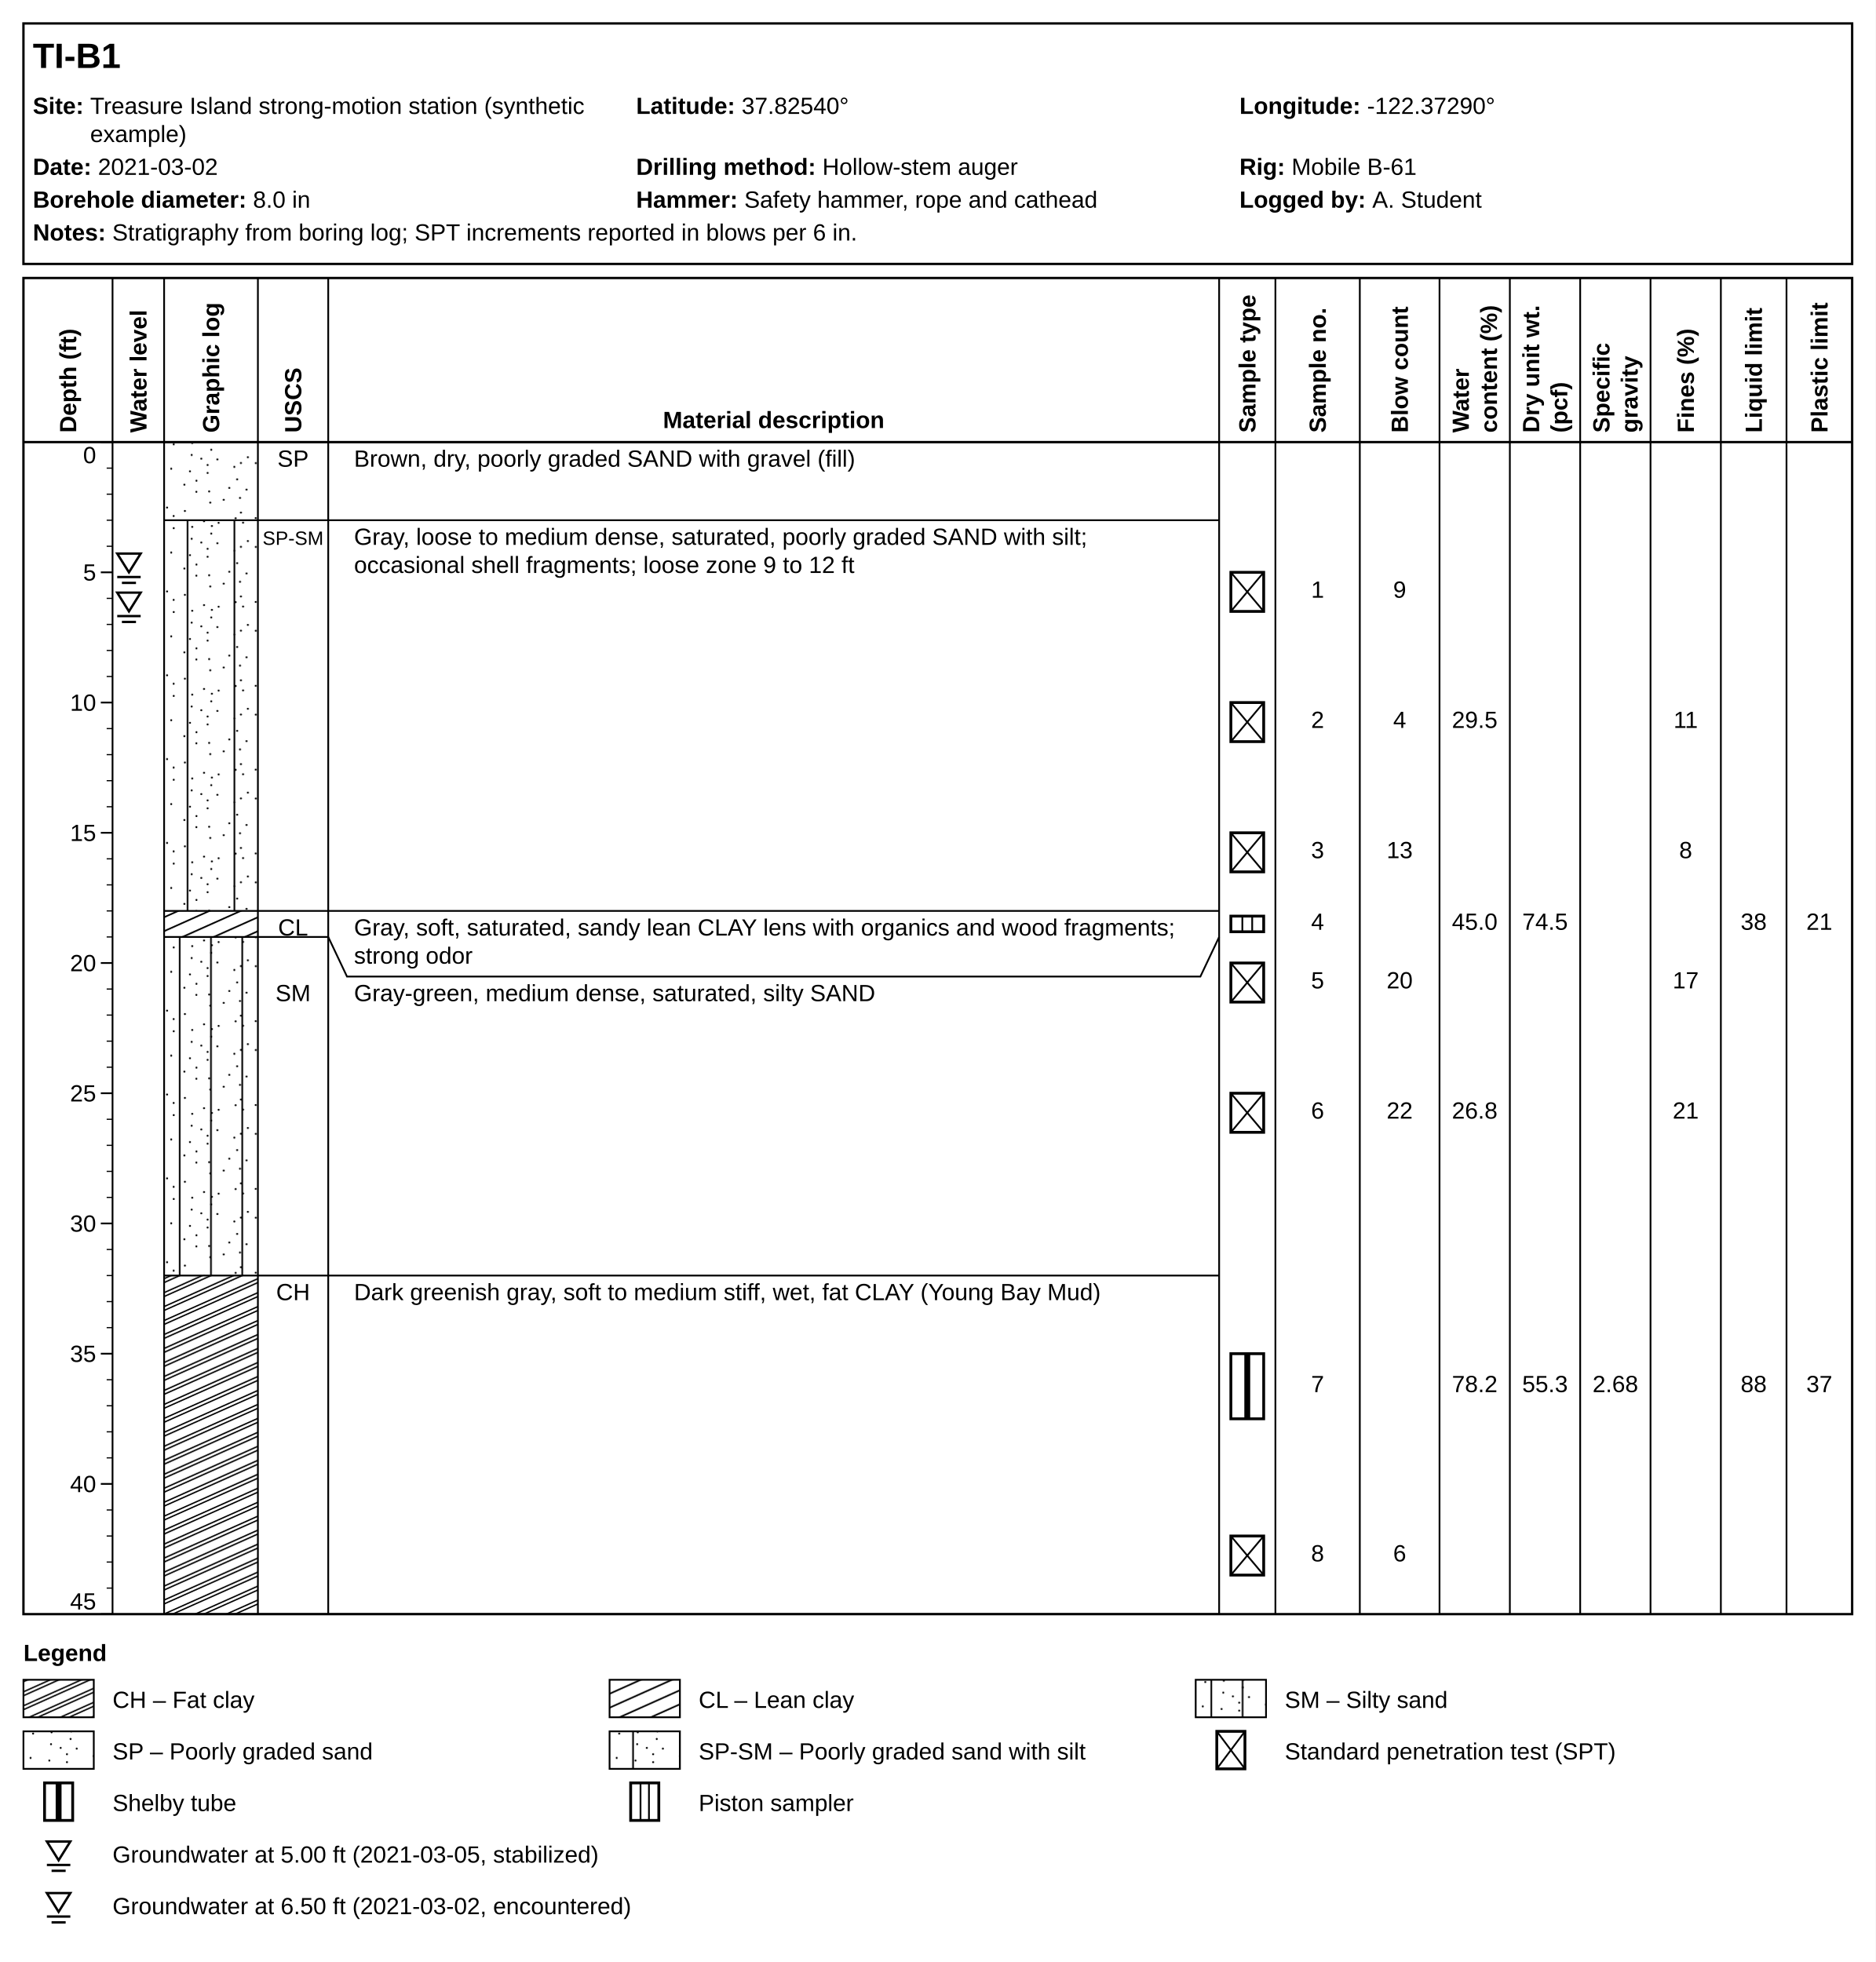
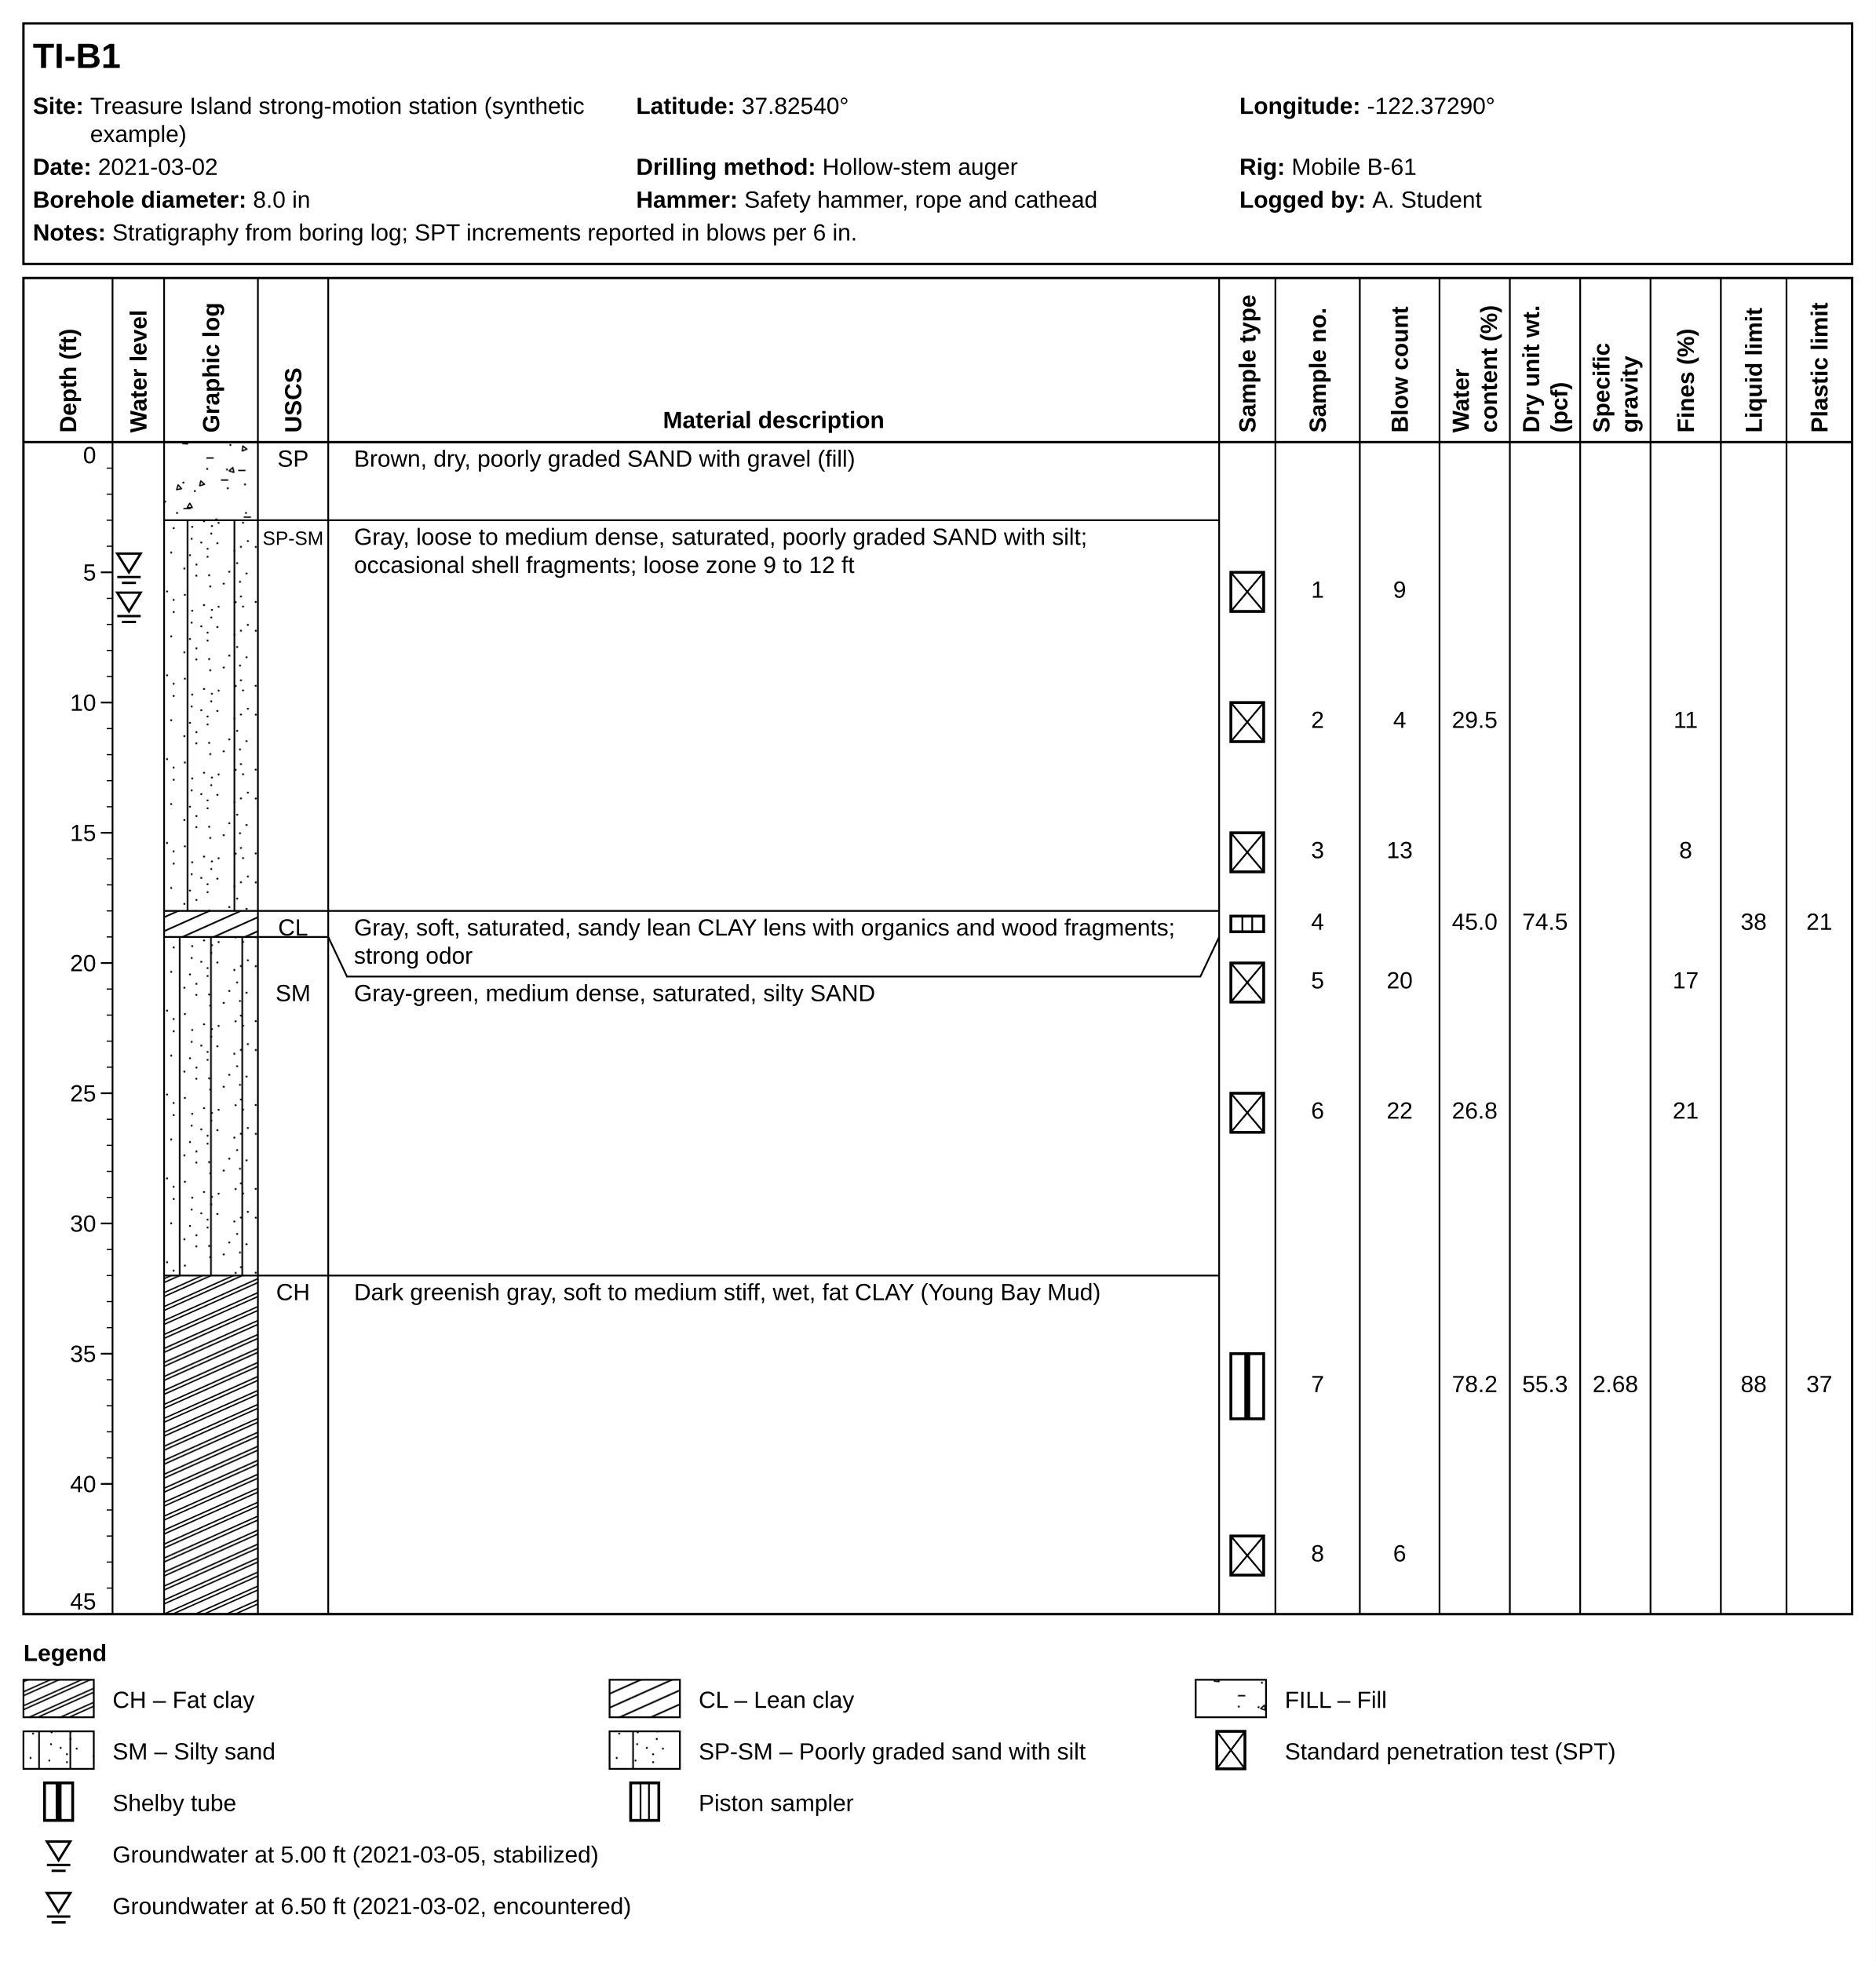
<svg xmlns="http://www.w3.org/2000/svg" width="800" height="837" viewBox="0 0 800 837" font-family="Arial, 'Liberation Sans', Arimo, Helvetica, sans-serif" font-size="10" role="img">
  <defs>
    <pattern id="blv1595zau-CH" patternUnits="userSpaceOnUse" width="104" height="93" patternTransform="translate(70 188.6) scale(0.38462)">
      <path d="M-333.6 100.5L-84 -11.1M-332 104.1L-82.4 -7.5M-298.9 100.5L-49.3 -11.1M-297.3 104.1L-47.7 -7.5M-264.3 100.5L-14.7 -11.1M-262.7 104.1L-13.1 -7.5M-229.6 100.5L20 -11.1M-228 104.1L21.6 -7.5M-194.9 100.5L54.7 -11.1M-193.3 104.1L56.3 -7.5M-160.3 100.5L89.3 -11.1M-158.7 104.1L90.9 -7.5M-125.6 100.5L124 -11.1M-124 104.1L125.6 -7.5M-90.9 100.5L158.7 -11.1M-89.3 104.1L160.3 -7.5M-56.3 100.5L193.3 -11.1M-54.7 104.1L194.9 -7.5M-21.6 100.5L228 -11.1M-20 104.1L229.6 -7.5M13.1 100.5L262.7 -11.1M14.7 104.1L264.3 -7.5M47.7 100.5L297.3 -11.1M49.3 104.1L298.9 -7.5M82.4 100.5L332 -11.1M84 104.1L333.6 -7.5M117.1 100.5L366.7 -11.1M118.7 104.1L368.3 -7.5M151.7 100.5L401.3 -11.1M153.3 104.1L402.9 -7.5" fill="none" stroke="black" stroke-width="1.53" stroke-linecap="round" />
    </pattern>
    <pattern id="blv1595zau-CL" patternUnits="userSpaceOnUse" width="104" height="93" patternTransform="translate(70 188.6) scale(0.38462)">
      <path d="M-332.8 102.3L-83.2 -9.3M-298.1 102.3L-48.5 -9.3M-263.5 102.3L-13.9 -9.3M-228.8 102.3L20.8 -9.3M-194.1 102.3L55.5 -9.3M-159.5 102.3L90.1 -9.3M-124.8 102.3L124.8 -9.3M-90.1 102.3L159.5 -9.3M-55.5 102.3L194.1 -9.3M-20.8 102.3L228.8 -9.3M13.9 102.3L263.5 -9.3M48.5 102.3L298.1 -9.3M83.2 102.3L332.8 -9.3M117.9 102.3L367.5 -9.3M152.5 102.3L402.1 -9.3" fill="none" stroke="black" stroke-width="1.8" stroke-linecap="round" />
+     </pattern>
+     <pattern id="blv1595zau-FILL" patternUnits="userSpaceOnUse" width="104" height="93" patternTransform="translate(70 188.6) scale(0.38462)">
+       <circle cx="57.9" cy="85.8" r="1.1" />
+       <circle cx="47.8" cy="29.7" r="1.1" />
+       <circle cx="89.7" cy="46.9" r="1.1" />
+       <circle cx="90.8" cy="78.6" r="1.1" />
+       <circle cx="34.1" cy="54.3" r="1.1" />
+       <circle cx="21.4" cy="44.9" r="1.1" />
+       <circle cx="73.5" cy="3.2" r="1.1" />
+       <circle cx="70.6" cy="51.2" r="1.1" />
+       <circle cx="14.4" cy="78.6" r="1.1" />
+       <circle cx="40.5" cy="87.6" r="1.1" />
+       <circle cx="1.2" cy="66" r="1.1" />
+       <circle cx="69.7" cy="30.4" r="1.1" />
+       <path d="M87.3 4.4L91.8 7.8L86.7 9.9ZM23.7 -3L26 2.1L20.5 1.5ZM23.7 90L26 95.1L20.5 94.5ZM15.6 47.4L19.3 51.6L13.9 52.7ZM76.2 28.2L77.4 33.6L72.1 31.9ZM28.5 67.8L31.3 72.6L25.7 72.6ZM40.7 43L44.8 46.8L39.5 48.4Z" fill="none" stroke="black" stroke-width="1.44" stroke-linejoin="round" stroke-linecap="round" />
+       <path d="M88.8 83.3L95.8 83.3M47.4 17.7L54.4 17.7M22 73.7L29 73.7M63.6 42.1L70.6 42.1M82.7 31.4L89.7 31.4M61.8 -4.2L68.8 -4.2M61.8 88.8L68.8 88.8" fill="none" stroke="black" stroke-width="1.44" stroke-linecap="round" />
    </pattern>
    <pattern id="blv1595zau-SM" patternUnits="userSpaceOnUse" width="104" height="93" patternTransform="translate(70 188.6) scale(0.38462)">
      <circle cx="35.8" cy="55.1" r="1.1" />
      <circle cx="48.3" cy="25.4" r="1.1" />
      <circle cx="44.3" cy="87.8" r="1.1" />
      <circle cx="81" cy="41.3" r="1.1" />
      <circle cx="7.9" cy="29.5" r="1.1" />
      <circle cx="3.3" cy="72.6" r="1.1" />
      <circle cx="10.6" cy="82" r="1.1" />
      <circle cx="28.7" cy="32.4" r="1.1" />
      <circle cx="35.9" cy="42.8" r="1.1" />
      <circle cx="101.6" cy="84.3" r="1.1" />
      <circle cx="85.2" cy="78.2" r="1.1" />
      <circle cx="85.2" cy="23.2" r="1.1" />
      <circle cx="66.1" cy="64" r="1.1" />
      <circle cx="101.7" cy="23.3" r="1.1" />
      <circle cx="87.6" cy="89.4" r="1.1" />
      <circle cx="53" cy="0.1" r="1.1" />
      <circle cx="53" cy="93.1" r="1.1" />
      <circle cx="91.4" cy="52.7" r="1.1" />
      <circle cx="79.3" cy="84.5" r="1.1" />
      <circle cx="10.7" cy="2.5" r="1.1" />
      <circle cx="77.9" cy="27.5" r="1.1" />
      <circle cx="52.3" cy="8.5" r="1.1" />
      <circle cx="30.6" cy="14.3" r="1.1" />
      <circle cx="50" cy="54.7" r="1.1" />
      <circle cx="92.9" cy="16.8" r="1.1" />
      <circle cx="23.1" cy="76.4" r="1.1" />
      <circle cx="51.2" cy="67.1" r="1.1" />
      <circle cx="31.2" cy="1.1" r="1.1" />
      <circle cx="31.2" cy="94.1" r="1.1" />
      <circle cx="48.3" cy="34.2" r="1.1" />
      <circle cx="59.1" cy="19.2" r="1.1" />
      <circle cx="84.2" cy="61.9" r="1.1" />
      <circle cx="22.5" cy="47.2" r="1.1" />
      <circle cx="72.3" cy="50.8" r="1.1" />
      <circle cx="41.3" cy="18.4" r="1.1" />
      <circle cx="60.5" cy="89.6" r="1.1" />
      <path d="M17.3 -1L17.3 94M52 -1L52 94M86.7 -1L86.7 94" fill="none" stroke="black" stroke-width="1.8" stroke-linecap="round" />
    </pattern>
-     <pattern id="blv1595zau-SP" patternUnits="userSpaceOnUse" width="104" height="93" patternTransform="translate(70 188.6) scale(0.38462)">
-       <circle cx="35.8" cy="55.1" r="1.1" />
-       <circle cx="48.3" cy="25.4" r="1.1" />
-       <circle cx="44.3" cy="87.8" r="1.1" />
-       <circle cx="81" cy="41.3" r="1.1" />
-       <circle cx="7.9" cy="29.5" r="1.1" />
-       <circle cx="3.3" cy="72.6" r="1.1" />
-       <circle cx="10.6" cy="82" r="1.1" />
-       <circle cx="28.7" cy="32.4" r="1.1" />
-       <circle cx="35.9" cy="42.8" r="1.1" />
-       <circle cx="101.6" cy="84.3" r="1.1" />
-       <circle cx="85.2" cy="78.2" r="1.1" />
-       <circle cx="85.2" cy="23.2" r="1.1" />
-       <circle cx="66.1" cy="64" r="1.1" />
-       <circle cx="101.7" cy="23.3" r="1.1" />
-       <circle cx="87.6" cy="89.4" r="1.1" />
-       <circle cx="53" cy="0.1" r="1.1" />
-       <circle cx="53" cy="93.1" r="1.1" />
-       <circle cx="91.4" cy="52.7" r="1.1" />
-       <circle cx="79.3" cy="84.5" r="1.1" />
-       <circle cx="10.7" cy="2.5" r="1.1" />
-       <circle cx="77.9" cy="27.5" r="1.1" />
-       <circle cx="52.3" cy="8.5" r="1.1" />
-       <circle cx="30.6" cy="14.3" r="1.1" />
-       <circle cx="50" cy="54.7" r="1.1" />
-       <circle cx="92.9" cy="16.8" r="1.1" />
-       <circle cx="23.1" cy="76.4" r="1.1" />
-       <circle cx="51.2" cy="67.1" r="1.1" />
-       <circle cx="31.2" cy="1.1" r="1.1" />
-       <circle cx="31.2" cy="94.1" r="1.1" />
-       <circle cx="48.3" cy="34.2" r="1.1" />
-       <circle cx="59.1" cy="19.2" r="1.1" />
-       <circle cx="84.2" cy="61.9" r="1.1" />
-       <circle cx="22.5" cy="47.2" r="1.1" />
-       <circle cx="72.3" cy="50.8" r="1.1" />
-       <circle cx="41.3" cy="18.4" r="1.1" />
-       <circle cx="60.5" cy="89.6" r="1.1" />
-     </pattern>
    <pattern id="blv1595zau-SP-SM" patternUnits="userSpaceOnUse" width="104" height="93" patternTransform="translate(70 188.6) scale(0.38462)">
      <circle cx="35.8" cy="55.1" r="1.1" />
      <circle cx="48.3" cy="25.4" r="1.1" />
      <circle cx="44.3" cy="87.8" r="1.1" />
      <circle cx="81" cy="41.3" r="1.1" />
      <circle cx="7.9" cy="29.5" r="1.1" />
      <circle cx="3.3" cy="72.6" r="1.1" />
      <circle cx="10.6" cy="82" r="1.1" />
      <circle cx="28.7" cy="32.4" r="1.1" />
      <circle cx="35.9" cy="42.8" r="1.1" />
      <circle cx="101.6" cy="84.3" r="1.1" />
      <circle cx="85.2" cy="78.2" r="1.1" />
      <circle cx="85.2" cy="23.2" r="1.1" />
      <circle cx="66.1" cy="64" r="1.1" />
      <circle cx="101.7" cy="23.3" r="1.1" />
      <circle cx="87.6" cy="89.4" r="1.1" />
      <circle cx="53" cy="0.1" r="1.1" />
      <circle cx="53" cy="93.1" r="1.1" />
      <circle cx="91.4" cy="52.7" r="1.1" />
      <circle cx="79.3" cy="84.5" r="1.1" />
      <circle cx="10.7" cy="2.5" r="1.1" />
      <circle cx="77.9" cy="27.5" r="1.1" />
      <circle cx="52.3" cy="8.5" r="1.1" />
      <circle cx="30.6" cy="14.3" r="1.1" />
      <circle cx="50" cy="54.7" r="1.1" />
      <circle cx="92.9" cy="16.8" r="1.1" />
      <circle cx="23.1" cy="76.4" r="1.1" />
      <circle cx="51.2" cy="67.1" r="1.1" />
      <circle cx="31.2" cy="1.1" r="1.1" />
      <circle cx="31.2" cy="94.1" r="1.1" />
      <circle cx="48.3" cy="34.2" r="1.1" />
      <circle cx="59.1" cy="19.2" r="1.1" />
      <circle cx="84.2" cy="61.9" r="1.1" />
      <circle cx="22.5" cy="47.2" r="1.1" />
      <circle cx="72.3" cy="50.8" r="1.1" />
      <circle cx="41.3" cy="18.4" r="1.1" />
      <circle cx="60.5" cy="89.6" r="1.1" />
      <path d="M26 -1L26 94M78 -1L78 94" fill="none" stroke="black" stroke-width="1.8" stroke-linecap="round" />
    </pattern>
    <pattern id="blv1595zau-legend-CH" patternUnits="userSpaceOnUse" width="104" height="93" patternTransform="translate(10 716.6) scale(0.38462)">
      <path d="M-333.6 100.5L-84 -11.1M-332 104.1L-82.4 -7.5M-298.9 100.5L-49.3 -11.1M-297.3 104.1L-47.7 -7.5M-264.3 100.5L-14.7 -11.1M-262.7 104.1L-13.1 -7.5M-229.6 100.5L20 -11.1M-228 104.1L21.6 -7.5M-194.9 100.5L54.7 -11.1M-193.3 104.1L56.3 -7.5M-160.3 100.5L89.3 -11.1M-158.7 104.1L90.9 -7.5M-125.6 100.5L124 -11.1M-124 104.1L125.6 -7.5M-90.9 100.5L158.7 -11.1M-89.3 104.1L160.3 -7.5M-56.3 100.5L193.3 -11.1M-54.7 104.1L194.9 -7.5M-21.6 100.5L228 -11.1M-20 104.1L229.6 -7.5M13.1 100.5L262.7 -11.1M14.7 104.1L264.3 -7.5M47.7 100.5L297.3 -11.1M49.3 104.1L298.9 -7.5M82.4 100.5L332 -11.1M84 104.1L333.6 -7.5M117.1 100.5L366.7 -11.1M118.7 104.1L368.3 -7.5M151.7 100.5L401.3 -11.1M153.3 104.1L402.9 -7.5" fill="none" stroke="black" stroke-width="1.53" stroke-linecap="round" />
    </pattern>
    <pattern id="blv1595zau-legend-CL" patternUnits="userSpaceOnUse" width="104" height="93" patternTransform="translate(260 716.6) scale(0.38462)">
      <path d="M-332.8 102.3L-83.2 -9.3M-298.1 102.3L-48.5 -9.3M-263.5 102.3L-13.9 -9.3M-228.8 102.3L20.8 -9.3M-194.1 102.3L55.5 -9.3M-159.5 102.3L90.1 -9.3M-124.8 102.3L124.8 -9.3M-90.1 102.3L159.5 -9.3M-55.5 102.3L194.1 -9.3M-20.8 102.3L228.8 -9.3M13.9 102.3L263.5 -9.3M48.5 102.3L298.1 -9.3M83.2 102.3L332.8 -9.3M117.9 102.3L367.5 -9.3M152.5 102.3L402.1 -9.3" fill="none" stroke="black" stroke-width="1.8" stroke-linecap="round" />
    </pattern>
-     <pattern id="blv1595zau-legend-SM" patternUnits="userSpaceOnUse" width="104" height="93" patternTransform="translate(510 716.6) scale(0.38462)">
+     <pattern id="blv1595zau-legend-FILL" patternUnits="userSpaceOnUse" width="104" height="93" patternTransform="translate(510 716.6) scale(0.38462)">
+       <circle cx="57.9" cy="85.8" r="1.1" />
+       <circle cx="47.8" cy="29.7" r="1.1" />
+       <circle cx="89.7" cy="46.9" r="1.1" />
+       <circle cx="90.8" cy="78.6" r="1.1" />
+       <circle cx="34.1" cy="54.3" r="1.1" />
+       <circle cx="21.4" cy="44.9" r="1.1" />
+       <circle cx="73.5" cy="3.2" r="1.1" />
+       <circle cx="70.6" cy="51.2" r="1.1" />
+       <circle cx="14.4" cy="78.6" r="1.1" />
+       <circle cx="40.5" cy="87.6" r="1.1" />
+       <circle cx="1.2" cy="66" r="1.1" />
+       <circle cx="69.7" cy="30.4" r="1.1" />
+       <path d="M87.3 4.4L91.8 7.8L86.7 9.9ZM23.7 -3L26 2.1L20.5 1.5ZM23.7 90L26 95.1L20.5 94.5ZM15.6 47.4L19.3 51.6L13.9 52.7ZM76.2 28.2L77.4 33.6L72.1 31.9ZM28.5 67.8L31.3 72.6L25.7 72.6ZM40.7 43L44.8 46.8L39.5 48.4Z" fill="none" stroke="black" stroke-width="1.44" stroke-linejoin="round" stroke-linecap="round" />
+       <path d="M88.8 83.3L95.8 83.3M47.4 17.7L54.4 17.7M22 73.7L29 73.7M63.6 42.1L70.6 42.1M82.7 31.4L89.7 31.4M61.8 -4.2L68.8 -4.2M61.8 88.8L68.8 88.8" fill="none" stroke="black" stroke-width="1.44" stroke-linecap="round" />
+     </pattern>
+     <pattern id="blv1595zau-legend-SM" patternUnits="userSpaceOnUse" width="104" height="93" patternTransform="translate(10 738.6) scale(0.38462)">
      <circle cx="35.8" cy="55.1" r="1.1" />
      <circle cx="48.3" cy="25.4" r="1.1" />
      <circle cx="44.3" cy="87.8" r="1.1" />
      <circle cx="81" cy="41.3" r="1.1" />
      <circle cx="7.9" cy="29.5" r="1.1" />
      <circle cx="3.3" cy="72.6" r="1.1" />
      <circle cx="10.6" cy="82" r="1.1" />
      <circle cx="28.7" cy="32.4" r="1.1" />
      <circle cx="35.9" cy="42.8" r="1.1" />
      <circle cx="101.6" cy="84.3" r="1.1" />
      <circle cx="85.2" cy="78.2" r="1.1" />
      <circle cx="85.2" cy="23.2" r="1.1" />
      <circle cx="66.1" cy="64" r="1.1" />
      <circle cx="101.7" cy="23.3" r="1.1" />
      <circle cx="87.6" cy="89.4" r="1.1" />
      <circle cx="53" cy="0.1" r="1.1" />
      <circle cx="53" cy="93.1" r="1.1" />
      <circle cx="91.4" cy="52.7" r="1.1" />
      <circle cx="79.3" cy="84.5" r="1.1" />
      <circle cx="10.7" cy="2.5" r="1.1" />
      <circle cx="77.9" cy="27.5" r="1.1" />
      <circle cx="52.3" cy="8.5" r="1.1" />
      <circle cx="30.6" cy="14.3" r="1.1" />
      <circle cx="50" cy="54.7" r="1.1" />
      <circle cx="92.9" cy="16.8" r="1.1" />
      <circle cx="23.1" cy="76.4" r="1.1" />
      <circle cx="51.2" cy="67.1" r="1.1" />
      <circle cx="31.2" cy="1.1" r="1.1" />
      <circle cx="31.2" cy="94.1" r="1.1" />
      <circle cx="48.3" cy="34.2" r="1.1" />
      <circle cx="59.1" cy="19.2" r="1.1" />
      <circle cx="84.2" cy="61.9" r="1.1" />
      <circle cx="22.5" cy="47.2" r="1.1" />
      <circle cx="72.3" cy="50.8" r="1.1" />
      <circle cx="41.3" cy="18.4" r="1.1" />
      <circle cx="60.5" cy="89.6" r="1.1" />
      <path d="M17.3 -1L17.3 94M52 -1L52 94M86.7 -1L86.7 94" fill="none" stroke="black" stroke-width="1.8" stroke-linecap="round" />
-     </pattern>
-     <pattern id="blv1595zau-legend-SP" patternUnits="userSpaceOnUse" width="104" height="93" patternTransform="translate(10 738.6) scale(0.38462)">
-       <circle cx="35.8" cy="55.1" r="1.1" />
-       <circle cx="48.3" cy="25.4" r="1.1" />
-       <circle cx="44.3" cy="87.8" r="1.1" />
-       <circle cx="81" cy="41.3" r="1.1" />
-       <circle cx="7.9" cy="29.5" r="1.1" />
-       <circle cx="3.3" cy="72.6" r="1.1" />
-       <circle cx="10.6" cy="82" r="1.1" />
-       <circle cx="28.7" cy="32.4" r="1.1" />
-       <circle cx="35.9" cy="42.8" r="1.1" />
-       <circle cx="101.6" cy="84.3" r="1.1" />
-       <circle cx="85.2" cy="78.2" r="1.1" />
-       <circle cx="85.2" cy="23.2" r="1.1" />
-       <circle cx="66.1" cy="64" r="1.1" />
-       <circle cx="101.7" cy="23.3" r="1.1" />
-       <circle cx="87.6" cy="89.4" r="1.1" />
-       <circle cx="53" cy="0.1" r="1.1" />
-       <circle cx="53" cy="93.1" r="1.1" />
-       <circle cx="91.4" cy="52.7" r="1.1" />
-       <circle cx="79.3" cy="84.5" r="1.1" />
-       <circle cx="10.7" cy="2.5" r="1.1" />
-       <circle cx="77.9" cy="27.5" r="1.1" />
-       <circle cx="52.3" cy="8.5" r="1.1" />
-       <circle cx="30.6" cy="14.3" r="1.1" />
-       <circle cx="50" cy="54.7" r="1.1" />
-       <circle cx="92.9" cy="16.8" r="1.1" />
-       <circle cx="23.1" cy="76.4" r="1.1" />
-       <circle cx="51.2" cy="67.1" r="1.1" />
-       <circle cx="31.2" cy="1.1" r="1.1" />
-       <circle cx="31.2" cy="94.1" r="1.1" />
-       <circle cx="48.3" cy="34.2" r="1.1" />
-       <circle cx="59.1" cy="19.2" r="1.1" />
-       <circle cx="84.2" cy="61.9" r="1.1" />
-       <circle cx="22.5" cy="47.2" r="1.1" />
-       <circle cx="72.3" cy="50.8" r="1.1" />
-       <circle cx="41.3" cy="18.4" r="1.1" />
-       <circle cx="60.5" cy="89.6" r="1.1" />
    </pattern>
    <pattern id="blv1595zau-legend-SP-SM" patternUnits="userSpaceOnUse" width="104" height="93" patternTransform="translate(260 738.6) scale(0.38462)">
      <circle cx="35.8" cy="55.1" r="1.1" />
      <circle cx="48.3" cy="25.4" r="1.1" />
      <circle cx="44.3" cy="87.8" r="1.1" />
      <circle cx="81" cy="41.3" r="1.1" />
      <circle cx="7.9" cy="29.5" r="1.1" />
      <circle cx="3.3" cy="72.6" r="1.1" />
      <circle cx="10.6" cy="82" r="1.1" />
      <circle cx="28.7" cy="32.4" r="1.1" />
      <circle cx="35.9" cy="42.8" r="1.1" />
      <circle cx="101.6" cy="84.3" r="1.1" />
      <circle cx="85.2" cy="78.2" r="1.1" />
      <circle cx="85.2" cy="23.2" r="1.1" />
      <circle cx="66.1" cy="64" r="1.1" />
      <circle cx="101.7" cy="23.3" r="1.1" />
      <circle cx="87.6" cy="89.4" r="1.1" />
      <circle cx="53" cy="0.1" r="1.1" />
      <circle cx="53" cy="93.1" r="1.1" />
      <circle cx="91.4" cy="52.7" r="1.1" />
      <circle cx="79.3" cy="84.5" r="1.1" />
      <circle cx="10.7" cy="2.5" r="1.1" />
      <circle cx="77.9" cy="27.5" r="1.1" />
      <circle cx="52.3" cy="8.5" r="1.1" />
      <circle cx="30.6" cy="14.3" r="1.1" />
      <circle cx="50" cy="54.7" r="1.1" />
      <circle cx="92.9" cy="16.8" r="1.1" />
      <circle cx="23.1" cy="76.4" r="1.1" />
      <circle cx="51.2" cy="67.1" r="1.1" />
      <circle cx="31.2" cy="1.1" r="1.1" />
      <circle cx="31.2" cy="94.1" r="1.1" />
      <circle cx="48.3" cy="34.2" r="1.1" />
      <circle cx="59.1" cy="19.2" r="1.1" />
      <circle cx="84.2" cy="61.9" r="1.1" />
      <circle cx="22.5" cy="47.2" r="1.1" />
      <circle cx="72.3" cy="50.8" r="1.1" />
      <circle cx="41.3" cy="18.4" r="1.1" />
      <circle cx="60.5" cy="89.6" r="1.1" />
      <path d="M26 -1L26 94M78 -1L78 94" fill="none" stroke="black" stroke-width="1.8" stroke-linecap="round" />
    </pattern>
  </defs>
  <rect width="100%" height="100%" fill="#fff" />
  <rect x="10" y="10" width="780" height="102.6" fill="none" stroke="#000" stroke-width="1" />
  <text x="14" y="29" font-size="15" font-weight="bold">TI-B1</text>
  <text x="14" y="48.6" font-weight="bold">Site: </text>
  <text x="38.45" y="48.6">Treasure Island strong-motion station (synthetic</text>
  <text x="38.45" y="60.6">example)</text>
  <text x="271.33" y="48.6" font-weight="bold">Latitude: </text>
  <text x="316.33" y="48.6">37.82540°</text>
  <text x="528.67" y="48.6" font-weight="bold">Longitude: </text>
  <text x="583.1" y="48.6">-122.37290°</text>
  <text x="14" y="74.6" font-weight="bold">Date: </text>
  <text x="41.78" y="74.6">2021-03-02</text>
  <text x="271.33" y="74.6" font-weight="bold">Drilling method: </text>
  <text x="350.77" y="74.6">Hollow-stem auger</text>
  <text x="528.67" y="74.6" font-weight="bold">Rig: </text>
  <text x="550.88" y="74.6">Mobile B-61</text>
  <text x="14" y="88.6" font-weight="bold">Borehole diameter: </text>
  <text x="107.91" y="88.6">8.0 in</text>
  <text x="271.33" y="88.6" font-weight="bold">Hammer: </text>
  <text x="317.46" y="88.6">Safety hammer, rope and cathead</text>
  <text x="528.67" y="88.6" font-weight="bold">Logged by: </text>
  <text x="585.33" y="88.6">A. Student</text>
  <text x="14" y="102.6" font-weight="bold">Notes: </text>
  <text x="47.89" y="102.6">Stratigraphy from boring log; SPT increments reported in blows per 6 in.</text>
  <text x="32.5" y="184.6" font-weight="bold" transform="rotate(-90 32.5 184.6)">Depth (ft)</text>
  <text x="62.5" y="184.6" font-weight="bold" transform="rotate(-90 62.5 184.6)">Water level</text>
  <text x="93.5" y="184.6" font-weight="bold" transform="rotate(-90 93.5 184.6)">Graphic log</text>
  <text x="128.5" y="184.6" font-weight="bold" transform="rotate(-90 128.5 184.6)">USCS</text>
  <text x="330" y="182.6" text-anchor="middle" font-weight="bold">Material description</text>
  <text x="535.5" y="184.6" font-weight="bold" transform="rotate(-90 535.5 184.6)">Sample type</text>
  <text x="565.5" y="184.6" font-weight="bold" transform="rotate(-90 565.5 184.6)">Sample no.</text>
  <text x="600.5" y="184.6" font-weight="bold" transform="rotate(-90 600.5 184.6)">Blow count</text>
  <text x="626.5" y="184.6" font-weight="bold" transform="rotate(-90 626.5 184.6)">Water</text>
  <text x="638.5" y="184.6" font-weight="bold" transform="rotate(-90 638.5 184.6)">content (%)</text>
  <text x="656.5" y="184.6" font-weight="bold" transform="rotate(-90 656.5 184.6)">Dry unit wt.</text>
  <text x="668.5" y="184.6" font-weight="bold" transform="rotate(-90 668.5 184.6)">(pcf)</text>
  <text x="686.5" y="184.6" font-weight="bold" transform="rotate(-90 686.5 184.6)">Specific</text>
  <text x="698.5" y="184.6" font-weight="bold" transform="rotate(-90 698.5 184.6)">gravity</text>
  <text x="722.5" y="184.6" font-weight="bold" transform="rotate(-90 722.5 184.6)">Fines (%)</text>
  <text x="751.5" y="184.6" font-weight="bold" transform="rotate(-90 751.5 184.6)">Liquid limit</text>
  <text x="779.5" y="184.6" font-weight="bold" transform="rotate(-90 779.5 184.6)">Plastic limit</text>
  <line x1="43" y1="188.6" x2="48" y2="188.6" stroke="#000" stroke-width="0.75" />
  <text x="41" y="197.6" text-anchor="end">0</text>
  <line x1="45.5" y1="199.71" x2="48" y2="199.71" stroke="#000" stroke-width="0.5" />
  <line x1="45.5" y1="210.82" x2="48" y2="210.82" stroke="#000" stroke-width="0.5" />
  <line x1="45.5" y1="221.93" x2="48" y2="221.93" stroke="#000" stroke-width="0.5" />
  <line x1="45.5" y1="233.04" x2="48" y2="233.04" stroke="#000" stroke-width="0.5" />
  <line x1="43" y1="244.16" x2="48" y2="244.16" stroke="#000" stroke-width="0.75" />
  <text x="41" y="247.66" text-anchor="end">5</text>
  <line x1="45.5" y1="255.27" x2="48" y2="255.27" stroke="#000" stroke-width="0.5" />
  <line x1="45.5" y1="266.38" x2="48" y2="266.38" stroke="#000" stroke-width="0.5" />
  <line x1="45.5" y1="277.49" x2="48" y2="277.49" stroke="#000" stroke-width="0.5" />
  <line x1="45.5" y1="288.6" x2="48" y2="288.6" stroke="#000" stroke-width="0.5" />
  <line x1="43" y1="299.71" x2="48" y2="299.71" stroke="#000" stroke-width="0.75" />
  <text x="41" y="303.21" text-anchor="end">10</text>
  <line x1="45.5" y1="310.82" x2="48" y2="310.82" stroke="#000" stroke-width="0.5" />
  <line x1="45.5" y1="321.93" x2="48" y2="321.93" stroke="#000" stroke-width="0.5" />
  <line x1="45.5" y1="333.04" x2="48" y2="333.04" stroke="#000" stroke-width="0.5" />
  <line x1="45.5" y1="344.16" x2="48" y2="344.16" stroke="#000" stroke-width="0.5" />
  <line x1="43" y1="355.27" x2="48" y2="355.27" stroke="#000" stroke-width="0.75" />
  <text x="41" y="358.77" text-anchor="end">15</text>
  <line x1="45.5" y1="366.38" x2="48" y2="366.38" stroke="#000" stroke-width="0.5" />
  <line x1="45.5" y1="377.49" x2="48" y2="377.49" stroke="#000" stroke-width="0.5" />
  <line x1="45.5" y1="388.6" x2="48" y2="388.6" stroke="#000" stroke-width="0.5" />
  <line x1="45.5" y1="399.71" x2="48" y2="399.71" stroke="#000" stroke-width="0.5" />
  <line x1="43" y1="410.82" x2="48" y2="410.82" stroke="#000" stroke-width="0.75" />
  <text x="41" y="414.32" text-anchor="end">20</text>
  <line x1="45.5" y1="421.93" x2="48" y2="421.93" stroke="#000" stroke-width="0.5" />
  <line x1="45.5" y1="433.04" x2="48" y2="433.04" stroke="#000" stroke-width="0.5" />
  <line x1="45.5" y1="444.16" x2="48" y2="444.16" stroke="#000" stroke-width="0.5" />
  <line x1="45.5" y1="455.27" x2="48" y2="455.27" stroke="#000" stroke-width="0.5" />
  <line x1="43" y1="466.38" x2="48" y2="466.38" stroke="#000" stroke-width="0.75" />
  <text x="41" y="469.88" text-anchor="end">25</text>
  <line x1="45.5" y1="477.49" x2="48" y2="477.49" stroke="#000" stroke-width="0.5" />
  <line x1="45.5" y1="488.6" x2="48" y2="488.6" stroke="#000" stroke-width="0.5" />
  <line x1="45.5" y1="499.71" x2="48" y2="499.71" stroke="#000" stroke-width="0.5" />
  <line x1="45.5" y1="510.82" x2="48" y2="510.82" stroke="#000" stroke-width="0.5" />
  <line x1="43" y1="521.93" x2="48" y2="521.93" stroke="#000" stroke-width="0.75" />
  <text x="41" y="525.43" text-anchor="end">30</text>
  <line x1="45.5" y1="533.04" x2="48" y2="533.04" stroke="#000" stroke-width="0.5" />
  <line x1="45.5" y1="544.16" x2="48" y2="544.16" stroke="#000" stroke-width="0.5" />
  <line x1="45.5" y1="555.27" x2="48" y2="555.27" stroke="#000" stroke-width="0.5" />
  <line x1="45.5" y1="566.38" x2="48" y2="566.38" stroke="#000" stroke-width="0.5" />
  <line x1="43" y1="577.49" x2="48" y2="577.49" stroke="#000" stroke-width="0.75" />
  <text x="41" y="580.99" text-anchor="end">35</text>
  <line x1="45.5" y1="588.6" x2="48" y2="588.6" stroke="#000" stroke-width="0.5" />
  <line x1="45.5" y1="599.71" x2="48" y2="599.71" stroke="#000" stroke-width="0.5" />
  <line x1="45.5" y1="610.82" x2="48" y2="610.82" stroke="#000" stroke-width="0.5" />
  <line x1="45.5" y1="621.93" x2="48" y2="621.93" stroke="#000" stroke-width="0.5" />
  <line x1="43" y1="633.04" x2="48" y2="633.04" stroke="#000" stroke-width="0.75" />
  <text x="41" y="636.54" text-anchor="end">40</text>
  <line x1="45.5" y1="644.16" x2="48" y2="644.16" stroke="#000" stroke-width="0.5" />
  <line x1="45.5" y1="655.27" x2="48" y2="655.27" stroke="#000" stroke-width="0.5" />
  <line x1="45.5" y1="666.38" x2="48" y2="666.38" stroke="#000" stroke-width="0.5" />
  <line x1="45.5" y1="677.49" x2="48" y2="677.49" stroke="#000" stroke-width="0.5" />
  <line x1="43" y1="688.6" x2="48" y2="688.6" stroke="#000" stroke-width="0.75" />
  <text x="41" y="686.6" text-anchor="end">45</text>
  <path d="M50 236.16L60 236.16L55 244.16Z" fill="#fff" stroke="#000" stroke-width="1" />
  <line x1="50" y1="246.16" x2="60" y2="246.16" stroke="#000" stroke-width="1" />
  <line x1="52" y1="248.66" x2="58" y2="248.66" stroke="#000" stroke-width="1" />
  <path d="M50 252.82L60 252.82L55 260.82Z" fill="#fff" stroke="#000" stroke-width="1" />
  <line x1="50" y1="262.82" x2="60" y2="262.82" stroke="#000" stroke-width="1" />
  <line x1="52" y1="265.32" x2="58" y2="265.32" stroke="#000" stroke-width="1" />
-   <rect x="70" y="188.6" width="40" height="33.33" fill="url(#blv1595zau-SP)" />
+   <rect x="70" y="188.6" width="40" height="33.33" fill="url(#blv1595zau-FILL)" />
  <rect x="70" y="221.93" width="40" height="166.67" fill="url(#blv1595zau-SP-SM)" />
  <rect x="70" y="388.6" width="40" height="11.11" fill="url(#blv1595zau-CL)" />
  <rect x="70" y="399.71" width="40" height="144.44" fill="url(#blv1595zau-SM)" />
  <rect x="70" y="544.16" width="40" height="144.44" fill="url(#blv1595zau-CH)" />
  <text x="125" y="199.1" text-anchor="middle">SP</text>
  <text x="125" y="232.43" font-size="8.21" text-anchor="middle">SP-SM</text>
  <text x="125" y="399.1" text-anchor="middle">CL</text>
  <text x="125" y="427.1" text-anchor="middle">SM</text>
  <text x="125" y="554.66" text-anchor="middle">CH</text>
  <text x="151" y="199.1">Brown, dry, poorly graded SAND with gravel (fill)</text>
  <text x="151" y="232.43">Gray, loose to medium dense, saturated, poorly graded SAND with silt;</text>
  <text x="151" y="244.43">occasional shell fragments; loose zone 9 to 12 ft</text>
  <text x="151" y="399.1">Gray, soft, saturated, sandy lean CLAY lens with organics and wood fragments;</text>
  <text x="151" y="411.1">strong odor</text>
  <text x="151" y="427.1">Gray-green, medium dense, saturated, silty SAND</text>
  <text x="151" y="554.66">Dark greenish gray, soft to medium stiff, wet, fat CLAY (Young Bay Mud)</text>
  <rect x="525" y="244.16" width="14" height="16.67" fill="#fff" stroke="#000" stroke-width="1.2" />
  <line x1="525" y1="244.16" x2="539" y2="260.82" stroke="#000" stroke-width="0.75" />
  <line x1="525" y1="260.82" x2="539" y2="244.16" stroke="#000" stroke-width="0.75" />
  <rect x="525" y="299.71" width="14" height="16.67" fill="#fff" stroke="#000" stroke-width="1.2" />
  <line x1="525" y1="299.71" x2="539" y2="316.38" stroke="#000" stroke-width="0.75" />
  <line x1="525" y1="316.38" x2="539" y2="299.71" stroke="#000" stroke-width="0.75" />
  <rect x="525" y="355.27" width="14" height="16.67" fill="#fff" stroke="#000" stroke-width="1.2" />
  <line x1="525" y1="355.27" x2="539" y2="371.93" stroke="#000" stroke-width="0.75" />
  <line x1="525" y1="371.93" x2="539" y2="355.27" stroke="#000" stroke-width="0.75" />
  <rect x="525" y="390.82" width="14" height="6.67" fill="#fff" stroke="#000" stroke-width="1.2" />
  <line x1="529.9" y1="390.82" x2="529.9" y2="397.49" stroke="#000" stroke-width="0.75" />
  <line x1="534.1" y1="390.82" x2="534.1" y2="397.49" stroke="#000" stroke-width="0.75" />
  <rect x="525" y="410.82" width="14" height="16.67" fill="#fff" stroke="#000" stroke-width="1.2" />
  <line x1="525" y1="410.82" x2="539" y2="427.49" stroke="#000" stroke-width="0.75" />
  <line x1="525" y1="427.49" x2="539" y2="410.82" stroke="#000" stroke-width="0.75" />
  <rect x="525" y="466.38" width="14" height="16.67" fill="#fff" stroke="#000" stroke-width="1.2" />
  <line x1="525" y1="466.38" x2="539" y2="483.04" stroke="#000" stroke-width="0.75" />
  <line x1="525" y1="483.04" x2="539" y2="466.38" stroke="#000" stroke-width="0.75" />
  <rect x="525" y="577.49" width="14" height="27.78" fill="#fff" stroke="#000" stroke-width="1.2" />
  <line x1="532" y1="577.49" x2="532" y2="605.27" stroke="#000" stroke-width="2.5" />
  <rect x="525" y="655.27" width="14" height="16.67" fill="#fff" stroke="#000" stroke-width="1.2" />
  <line x1="525" y1="655.27" x2="539" y2="671.93" stroke="#000" stroke-width="0.75" />
  <line x1="525" y1="671.93" x2="539" y2="655.27" stroke="#000" stroke-width="0.75" />
  <text x="562" y="254.99" text-anchor="middle">1</text>
  <text x="562" y="310.54" text-anchor="middle">2</text>
  <text x="562" y="366.1" text-anchor="middle">3</text>
  <text x="562" y="396.66" text-anchor="middle">4</text>
  <text x="562" y="421.66" text-anchor="middle">5</text>
  <text x="562" y="477.21" text-anchor="middle">6</text>
  <text x="562" y="593.88" text-anchor="middle">7</text>
  <text x="562" y="666.1" text-anchor="middle">8</text>
  <text x="597" y="254.99" text-anchor="middle">9</text>
  <text x="597" y="310.54" text-anchor="middle">4</text>
  <text x="597" y="366.1" text-anchor="middle">13</text>
  <text x="597" y="421.66" text-anchor="middle">20</text>
  <text x="597" y="477.21" text-anchor="middle">22</text>
  <text x="597" y="666.1" text-anchor="middle">6</text>
  <text x="629" y="310.54" text-anchor="middle">29.5</text>
  <text x="629" y="396.66" text-anchor="middle">45.0</text>
  <text x="629" y="477.21" text-anchor="middle">26.8</text>
  <text x="629" y="593.88" text-anchor="middle">78.2</text>
  <text x="659" y="396.66" text-anchor="middle">74.5</text>
  <text x="659" y="593.88" text-anchor="middle">55.3</text>
  <text x="689" y="593.88" text-anchor="middle">2.68</text>
  <text x="719" y="310.54" text-anchor="middle">11</text>
  <text x="719" y="366.1" text-anchor="middle">8</text>
  <text x="719" y="421.66" text-anchor="middle">17</text>
  <text x="719" y="477.21" text-anchor="middle">21</text>
  <text x="748" y="396.66" text-anchor="middle">38</text>
  <text x="748" y="593.88" text-anchor="middle">88</text>
  <text x="776" y="396.66" text-anchor="middle">21</text>
  <text x="776" y="593.88" text-anchor="middle">37</text>
  <line x1="70" y1="188.6" x2="110" y2="188.6" stroke="#000" stroke-width="0.75" />
  <line x1="110" y1="188.6" x2="140" y2="188.6" stroke="#000" stroke-width="0.75" />
  <line x1="140" y1="188.6" x2="520" y2="188.6" stroke="#000" stroke-width="0.75" />
  <line x1="70" y1="221.93" x2="110" y2="221.93" stroke="#000" stroke-width="0.75" />
  <line x1="110" y1="221.93" x2="140" y2="221.93" stroke="#000" stroke-width="0.75" />
  <line x1="140" y1="221.93" x2="520" y2="221.93" stroke="#000" stroke-width="0.75" />
  <line x1="70" y1="388.6" x2="110" y2="388.6" stroke="#000" stroke-width="0.75" />
  <line x1="110" y1="388.6" x2="140" y2="388.6" stroke="#000" stroke-width="0.75" />
  <line x1="140" y1="388.6" x2="520" y2="388.6" stroke="#000" stroke-width="0.75" />
  <line x1="70" y1="399.71" x2="110" y2="399.71" stroke="#000" stroke-width="0.75" />
  <line x1="110" y1="399.71" x2="140" y2="399.71" stroke="#000" stroke-width="0.75" />
  <polyline points="140,399.71 148,416.6 512,416.6 520,399.71" fill="none" stroke="#000" stroke-width="0.75" />
  <line x1="70" y1="544.16" x2="110" y2="544.16" stroke="#000" stroke-width="0.75" />
  <line x1="110" y1="544.16" x2="140" y2="544.16" stroke="#000" stroke-width="0.75" />
  <line x1="140" y1="544.16" x2="520" y2="544.16" stroke="#000" stroke-width="0.75" />
  <line x1="70" y1="688.6" x2="110" y2="688.6" stroke="#000" stroke-width="0.75" />
  <line x1="110" y1="688.6" x2="140" y2="688.6" stroke="#000" stroke-width="0.75" />
  <line x1="140" y1="688.6" x2="520" y2="688.6" stroke="#000" stroke-width="0.75" />
  <rect x="10" y="118.6" width="780" height="570" fill="none" stroke="#000" stroke-width="1" />
  <line x1="10" y1="188.6" x2="790" y2="188.6" stroke="#000" stroke-width="1" />
  <line x1="48" y1="118.6" x2="48" y2="688.6" stroke="#000" stroke-width="0.75" />
  <line x1="70" y1="118.6" x2="70" y2="688.6" stroke="#000" stroke-width="0.75" />
  <line x1="110" y1="118.6" x2="110" y2="688.6" stroke="#000" stroke-width="0.75" />
  <line x1="140" y1="118.6" x2="140" y2="688.6" stroke="#000" stroke-width="0.75" />
  <line x1="520" y1="118.6" x2="520" y2="688.6" stroke="#000" stroke-width="0.75" />
  <line x1="544" y1="118.6" x2="544" y2="688.6" stroke="#000" stroke-width="0.75" />
  <line x1="580" y1="118.6" x2="580" y2="688.6" stroke="#000" stroke-width="0.75" />
  <line x1="614" y1="118.6" x2="614" y2="688.6" stroke="#000" stroke-width="0.75" />
  <line x1="644" y1="118.6" x2="644" y2="688.6" stroke="#000" stroke-width="0.75" />
  <line x1="674" y1="118.6" x2="674" y2="688.6" stroke="#000" stroke-width="0.75" />
  <line x1="704" y1="118.6" x2="704" y2="688.6" stroke="#000" stroke-width="0.75" />
  <line x1="734" y1="118.6" x2="734" y2="688.6" stroke="#000" stroke-width="0.75" />
  <line x1="762" y1="118.6" x2="762" y2="688.6" stroke="#000" stroke-width="0.75" />
  <text x="10" y="708.6" font-weight="bold">Legend</text>
  <rect x="10" y="716.6" width="30" height="16" fill="url(#blv1595zau-legend-CH)" stroke="#000" stroke-width="0.75" />
  <text x="48" y="728.6">CH – Fat clay</text>
  <rect x="260" y="716.6" width="30" height="16" fill="url(#blv1595zau-legend-CL)" stroke="#000" stroke-width="0.75" />
  <text x="298" y="728.6">CL – Lean clay</text>
-   <rect x="510" y="716.6" width="30" height="16" fill="url(#blv1595zau-legend-SM)" stroke="#000" stroke-width="0.75" />
-   <text x="548" y="728.6">SM – Silty sand</text>
-   <rect x="10" y="738.6" width="30" height="16" fill="url(#blv1595zau-legend-SP)" stroke="#000" stroke-width="0.75" />
-   <text x="48" y="750.6">SP – Poorly graded sand</text>
+   <rect x="510" y="716.6" width="30" height="16" fill="url(#blv1595zau-legend-FILL)" stroke="#000" stroke-width="0.75" />
+   <text x="548" y="728.6">FILL – Fill</text>
+   <rect x="10" y="738.6" width="30" height="16" fill="url(#blv1595zau-legend-SM)" stroke="#000" stroke-width="0.75" />
+   <text x="48" y="750.6">SM – Silty sand</text>
  <rect x="260" y="738.6" width="30" height="16" fill="url(#blv1595zau-legend-SP-SM)" stroke="#000" stroke-width="0.75" />
  <text x="298" y="750.6">SP-SM – Poorly graded sand with silt</text>
  <rect x="519" y="738.6" width="12" height="16" fill="#fff" stroke="#000" stroke-width="1.2" />
  <line x1="519" y1="738.6" x2="531" y2="754.6" stroke="#000" stroke-width="0.75" />
  <line x1="519" y1="754.6" x2="531" y2="738.6" stroke="#000" stroke-width="0.75" />
  <text x="548" y="750.6">Standard penetration test (SPT)</text>
  <rect x="19" y="760.6" width="12" height="16" fill="#fff" stroke="#000" stroke-width="1.2" />
  <line x1="25" y1="760.6" x2="25" y2="776.6" stroke="#000" stroke-width="2.5" />
  <text x="48" y="772.6">Shelby tube</text>
  <rect x="269" y="760.6" width="12" height="16" fill="#fff" stroke="#000" stroke-width="1.2" />
  <line x1="273.2" y1="760.6" x2="273.2" y2="776.6" stroke="#000" stroke-width="0.75" />
  <line x1="276.8" y1="760.6" x2="276.8" y2="776.6" stroke="#000" stroke-width="0.75" />
  <text x="298" y="772.6">Piston sampler</text>
  <path d="M20 785.6L30 785.6L25 793.6Z" fill="#fff" stroke="#000" stroke-width="1" />
  <line x1="20" y1="795.6" x2="30" y2="795.6" stroke="#000" stroke-width="1" />
  <line x1="22" y1="798.1" x2="28" y2="798.1" stroke="#000" stroke-width="1" />
  <text x="48" y="794.6">Groundwater at 5.00 ft (2021-03-05, stabilized)</text>
  <path d="M20 807.6L30 807.6L25 815.6Z" fill="#fff" stroke="#000" stroke-width="1" />
  <line x1="20" y1="817.6" x2="30" y2="817.6" stroke="#000" stroke-width="1" />
  <line x1="22" y1="820.1" x2="28" y2="820.1" stroke="#000" stroke-width="1" />
  <text x="48" y="816.6">Groundwater at 6.50 ft (2021-03-02, encountered)</text>
</svg>
